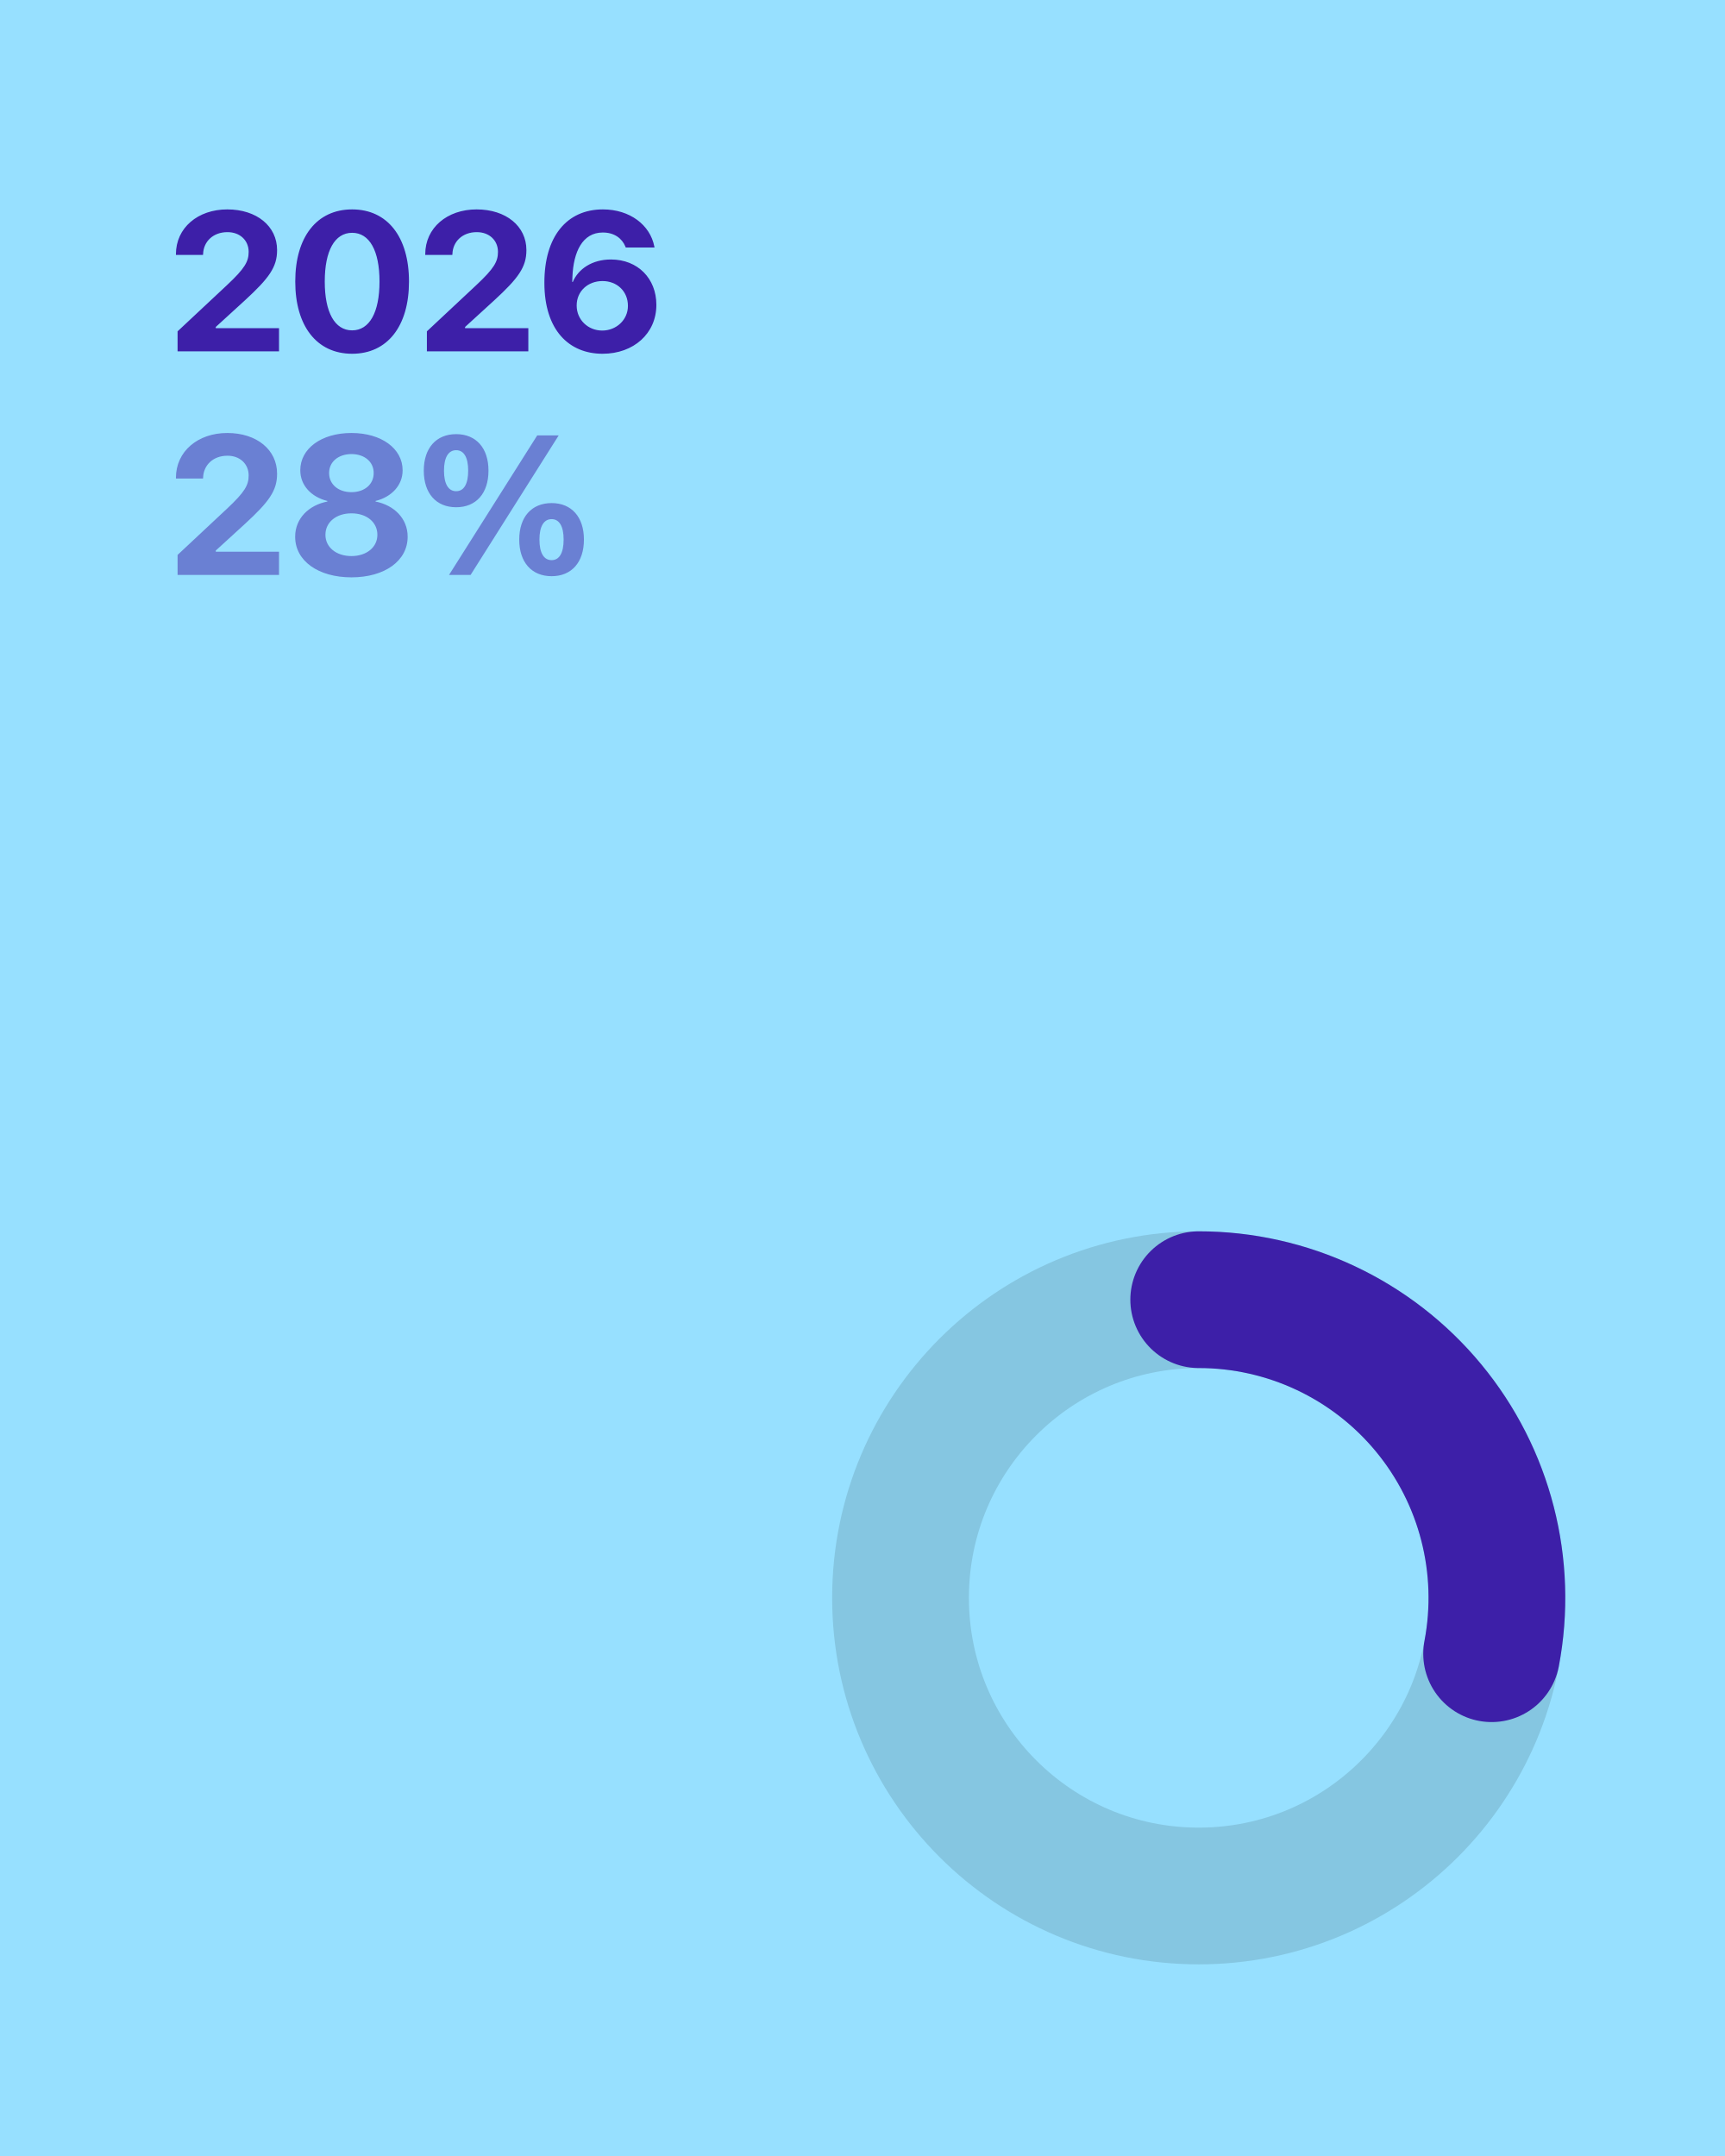
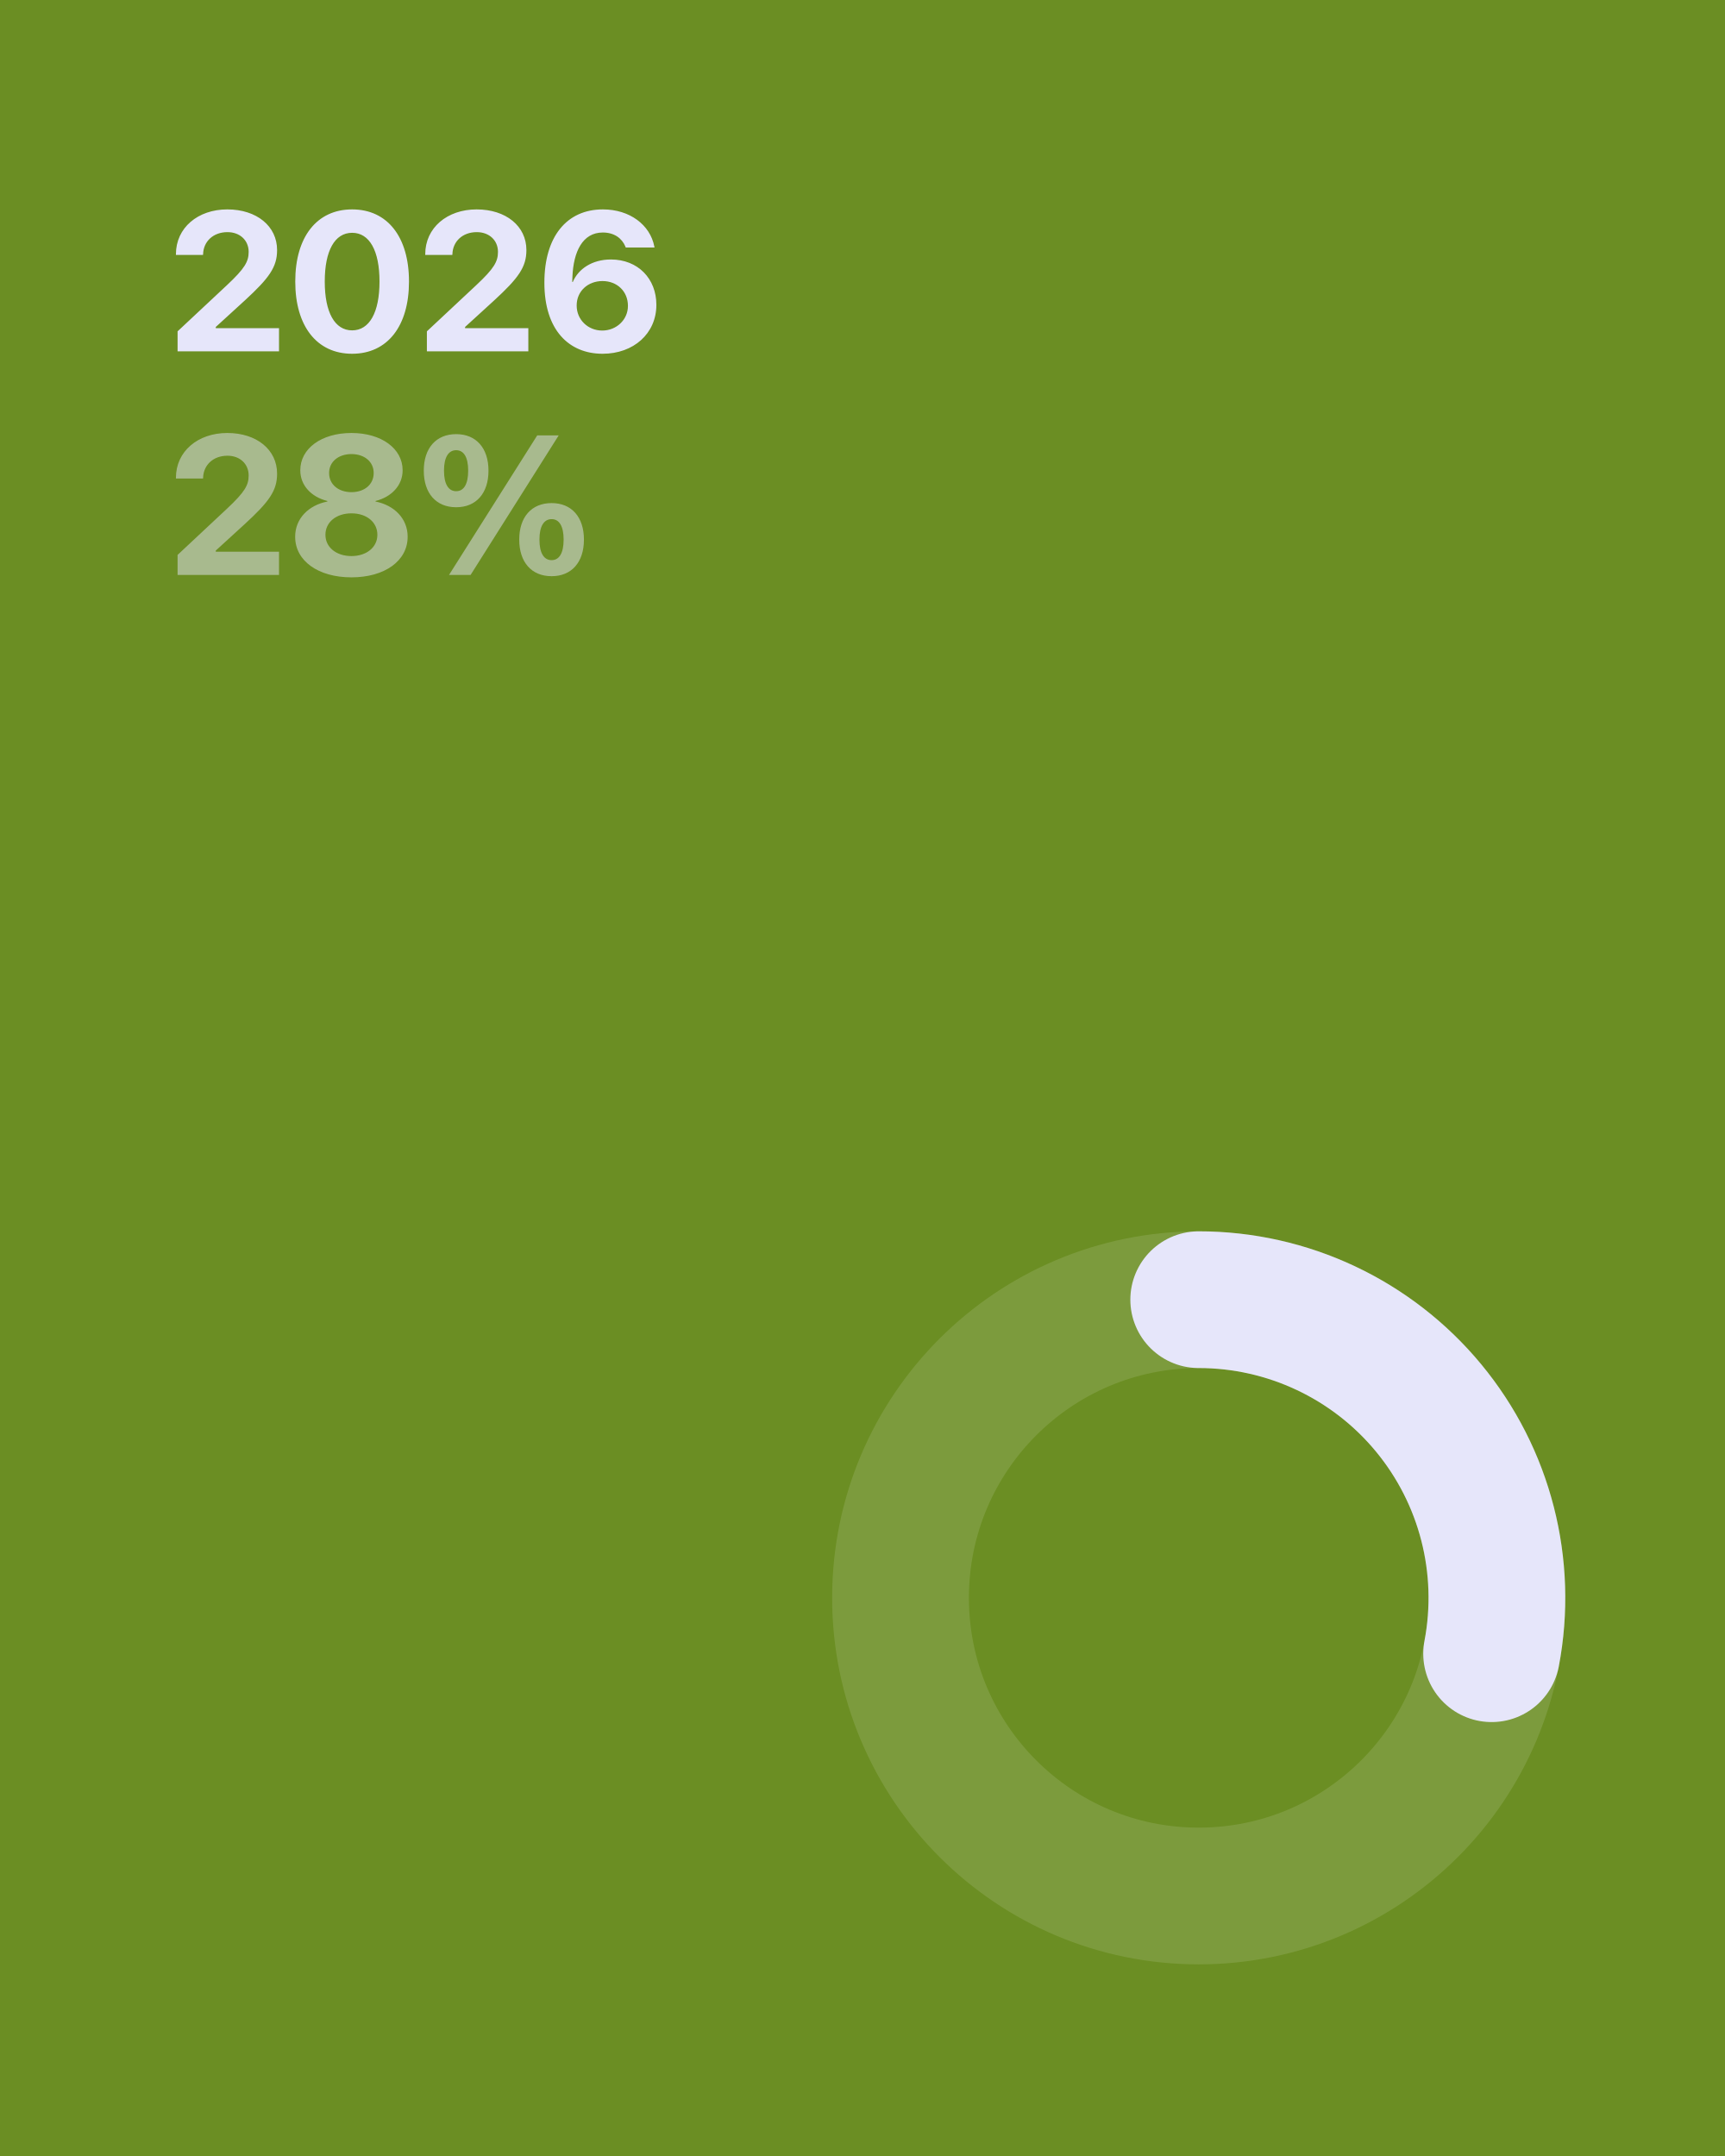
<svg xmlns="http://www.w3.org/2000/svg" viewBox="0 0 1080 1350" width="1080" height="1350">
-   <rect width="1080" height="1350" fill="#97E0FF" />
-   <circle opacity="0.12" cx="750.5" cy="1000.5" r="186.692" fill="none" stroke="#000000" stroke-width="85.617" />
-   <path d="M750.5 813.808 A186.692 186.692 0 0 1 933.885 1035.483" fill="none" stroke="#3D1FA8" stroke-width="85.617" stroke-linecap="round" stroke-linejoin="round" />
-   <path d="M111.18 220L174.69 220L174.69 205.47L135.09 205.47L135.09 204.74L153.38 188.03C168.45 174.17 173.48 167.26 173.48 156.67L173.48 156.55C173.48 141.65 160.76 131.12 142.30 131.12C123.83 131.12 110.15 142.68 110.15 159.15L110.15 159.63L127.10 159.63L127.16 159.09C127.40 151.22 133.46 145.35 142.42 145.35C150.17 145.35 155.62 150.43 155.68 157.58L155.68 157.70C155.68 163.75 153.32 168.05 142.05 178.59L111.18 207.47ZM220.46 221.51C242.62 221.51 256.06 204.14 256.06 176.35L256.06 176.22C256.06 148.43 242.62 131.12 220.46 131.12C198.30 131.12 184.86 148.43 184.86 176.22L184.86 176.35C184.86 204.14 198.30 221.51 220.46 221.51ZM220.46 206.86C209.56 206.86 203.33 195.54 203.33 176.35L203.33 176.22C203.33 157.03 209.56 145.77 220.46 145.77C231.36 145.77 237.60 157.03 237.60 176.22L237.60 176.35C237.60 195.54 231.36 206.86 220.46 206.86ZM267.27 220L330.78 220L330.78 205.47L291.18 205.47L291.18 204.74L309.47 188.03C324.54 174.17 329.57 167.26 329.57 156.67L329.57 156.55C329.57 141.65 316.85 131.12 298.39 131.12C279.92 131.12 266.24 142.68 266.24 159.15L266.24 159.63L283.19 159.63L283.25 159.09C283.49 151.22 289.55 145.35 298.51 145.35C306.26 145.35 311.71 150.43 311.77 157.58L311.77 157.70C311.77 163.75 309.41 168.05 298.14 178.59L267.27 207.47ZM377.28 221.51C396.71 221.51 410.94 208.80 410.94 190.94L410.94 190.82C410.94 174.47 399.38 162.48 382.49 162.48C370.68 162.48 362.08 168.41 358.63 176.53L358.27 176.53C358.27 175.62 358.33 174.41 358.39 173.20C359.05 157.76 364.63 145.59 377.40 145.59C384.54 145.59 389.39 149.16 391.57 154.43L391.75 154.97L409.79 154.97L409.67 154.37C407.07 140.87 394.35 131.12 377.46 131.12C354.70 131.12 340.83 148.31 340.83 176.95L340.83 177.07C340.83 206.68 356.21 221.51 377.28 221.51ZM361.05 191.36L361.05 191.24C361.05 182.34 368.08 175.98 377.22 175.98C386.30 175.98 393.14 182.40 393.14 191.48L393.14 191.60C393.14 200.20 385.94 206.98 377.04 206.98C368.08 206.98 361.05 200.14 361.05 191.36Z" fill="#3D1FA8" />
-   <path d="M111.18 360L174.69 360L174.69 345.47L135.09 345.47L135.09 344.74L153.38 328.03C168.45 314.17 173.48 307.26 173.48 296.67L173.48 296.55C173.48 281.65 160.76 271.12 142.30 271.12C123.83 271.12 110.15 282.68 110.15 299.15L110.15 299.63L127.10 299.63L127.16 299.09C127.40 291.22 133.46 285.35 142.42 285.35C150.17 285.35 155.62 290.43 155.68 297.58L155.68 297.70C155.68 303.75 153.32 308.05 142.05 318.59L111.18 347.47ZM220.04 361.51C240.87 361.51 255.22 351.16 255.22 336.14L255.22 336.02C255.22 324.70 246.80 316.35 235.12 314.04L235.12 313.68C245.17 311.20 252.07 303.87 252.07 294.55L252.07 294.43C252.07 280.93 238.87 271.12 220.04 271.12C201.15 271.12 188.01 280.93 188.01 294.43L188.01 294.55C188.01 303.87 194.85 311.20 204.96 313.68L204.96 314.04C193.22 316.35 184.80 324.70 184.80 336.02L184.80 336.14C184.80 351.16 199.21 361.51 220.04 361.51ZM220.04 308.17C211.80 308.17 206.05 303.27 206.05 296.24L206.05 296.12C206.05 289.16 211.87 284.32 220.04 284.32C228.21 284.32 233.96 289.16 233.96 296.12L233.96 296.24C233.96 303.27 228.27 308.17 220.04 308.17ZM220.04 348.19C210.47 348.19 203.75 342.62 203.75 334.93L203.75 334.81C203.75 327.06 210.41 321.43 220.04 321.43C229.67 321.43 236.27 327.06 236.27 334.81L236.27 334.93C236.27 342.62 229.54 348.19 220.04 348.19ZM285.61 317.62C298.14 317.62 305.83 308.84 305.83 294.73L305.83 294.67C305.83 280.62 298.14 271.84 285.61 271.84C273.02 271.84 265.33 280.62 265.33 294.67L265.33 294.73C265.33 308.84 273.02 317.62 285.61 317.62ZM294.63 360L349.79 272.63L336.35 272.63L281.13 360ZM285.61 307.57C280.71 307.57 277.98 303.03 277.98 294.73L277.98 294.67C277.98 286.44 280.71 281.89 285.61 281.89C290.46 281.89 293.12 286.44 293.12 294.67L293.12 294.73C293.12 303.03 290.46 307.57 285.61 307.57ZM345.37 360.79C357.90 360.79 365.59 352.01 365.59 337.90L365.59 337.84C365.59 323.79 357.90 315.01 345.37 315.01C332.78 315.01 325.09 323.79 325.09 337.84L325.09 337.90C325.09 352.01 332.78 360.79 345.37 360.79ZM345.37 350.74C340.47 350.74 337.74 346.20 337.74 337.90L337.74 337.84C337.74 329.61 340.47 325.06 345.37 325.06C350.21 325.06 352.88 329.61 352.88 337.84L352.88 337.90C352.88 346.20 350.21 350.74 345.37 350.74Z" fill="#3D1FA8" opacity="0.5" />
+   <rect width="1080" height="1350" fill="#6B8E23" />
+   <circle opacity="0.12" cx="750.5" cy="1000.5" r="186.692" fill="none" stroke="#FFFFFF" stroke-width="85.617" />
+   <path d="M750.5 813.808 A186.692 186.692 0 0 1 933.885 1035.483" fill="none" stroke="#E6E6FA" stroke-width="85.617" stroke-linecap="round" stroke-linejoin="round" />
+   <path d="M111.18 220L174.69 220L174.69 205.47L135.09 205.47L135.09 204.74L153.38 188.03C168.45 174.17 173.48 167.26 173.48 156.67L173.48 156.55C173.48 141.65 160.76 131.12 142.30 131.12C123.83 131.12 110.15 142.68 110.15 159.15L110.15 159.63L127.10 159.63L127.16 159.09C127.40 151.22 133.46 145.35 142.42 145.35C150.17 145.35 155.62 150.43 155.68 157.58L155.68 157.70C155.68 163.75 153.32 168.05 142.05 178.59L111.18 207.47ZM220.46 221.51C242.62 221.51 256.06 204.14 256.06 176.35L256.06 176.22C256.06 148.43 242.62 131.12 220.46 131.12C198.30 131.12 184.86 148.43 184.86 176.22L184.86 176.35C184.86 204.14 198.30 221.51 220.46 221.51ZM220.46 206.86C209.56 206.86 203.33 195.54 203.33 176.35L203.33 176.22C203.33 157.03 209.56 145.77 220.46 145.77C231.36 145.77 237.60 157.03 237.60 176.22L237.60 176.35C237.60 195.54 231.36 206.86 220.46 206.86ZM267.27 220L330.78 220L330.78 205.47L291.18 205.47L291.18 204.74L309.47 188.03C324.54 174.17 329.57 167.26 329.57 156.67L329.57 156.55C329.57 141.65 316.85 131.12 298.39 131.12C279.92 131.12 266.24 142.68 266.24 159.15L266.24 159.63L283.19 159.63L283.25 159.09C283.49 151.22 289.55 145.35 298.51 145.35C306.26 145.35 311.71 150.43 311.77 157.58L311.77 157.70C311.77 163.75 309.41 168.05 298.14 178.59L267.27 207.47ZM377.28 221.51C396.71 221.51 410.94 208.80 410.94 190.94L410.94 190.82C410.94 174.47 399.38 162.48 382.49 162.48C370.68 162.48 362.08 168.41 358.63 176.53L358.27 176.53C358.27 175.62 358.33 174.41 358.39 173.20C359.05 157.76 364.63 145.59 377.40 145.59C384.54 145.59 389.39 149.16 391.57 154.43L391.75 154.97L409.79 154.97L409.67 154.37C407.07 140.87 394.35 131.12 377.46 131.12C354.70 131.12 340.83 148.31 340.83 176.95L340.83 177.07C340.83 206.68 356.21 221.51 377.28 221.51ZM361.05 191.36L361.05 191.24C361.05 182.34 368.08 175.98 377.22 175.98C386.30 175.98 393.14 182.40 393.14 191.48L393.14 191.60C393.14 200.20 385.94 206.98 377.04 206.98C368.08 206.98 361.05 200.14 361.05 191.36Z" fill="#E6E6FA" />
+   <path d="M111.18 360L174.69 360L174.69 345.47L135.09 345.47L135.09 344.74L153.38 328.03C168.45 314.17 173.48 307.26 173.48 296.67L173.48 296.55C173.48 281.65 160.76 271.12 142.30 271.12C123.83 271.12 110.15 282.68 110.15 299.15L110.15 299.63L127.10 299.63L127.16 299.09C127.40 291.22 133.46 285.35 142.42 285.35C150.17 285.35 155.62 290.43 155.68 297.58L155.68 297.70C155.68 303.75 153.32 308.05 142.05 318.59L111.18 347.47ZM220.04 361.51C240.87 361.51 255.22 351.16 255.22 336.14L255.22 336.02C255.22 324.70 246.80 316.35 235.12 314.04L235.12 313.68C245.17 311.20 252.07 303.87 252.07 294.55L252.07 294.43C252.07 280.93 238.87 271.12 220.04 271.12C201.15 271.12 188.01 280.93 188.01 294.43L188.01 294.55C188.01 303.87 194.85 311.20 204.96 313.68L204.96 314.04C193.22 316.35 184.80 324.70 184.80 336.02L184.80 336.14C184.80 351.16 199.21 361.51 220.04 361.51ZM220.04 308.17C211.80 308.17 206.05 303.27 206.05 296.24L206.05 296.12C206.05 289.16 211.87 284.32 220.04 284.32C228.21 284.32 233.96 289.16 233.96 296.12L233.96 296.24C233.96 303.27 228.27 308.17 220.04 308.17ZM220.04 348.19C210.47 348.19 203.75 342.62 203.75 334.93L203.75 334.81C203.75 327.06 210.41 321.43 220.04 321.43C229.67 321.43 236.27 327.06 236.27 334.81L236.27 334.93C236.27 342.62 229.54 348.19 220.04 348.19ZM285.61 317.62C298.14 317.62 305.83 308.84 305.83 294.73L305.83 294.67C305.83 280.62 298.14 271.84 285.61 271.84C273.02 271.84 265.33 280.62 265.33 294.67L265.33 294.73C265.33 308.84 273.02 317.62 285.61 317.62ZM294.63 360L349.79 272.63L336.35 272.63L281.13 360ZM285.61 307.57C280.71 307.57 277.98 303.03 277.98 294.73L277.98 294.67C277.98 286.44 280.71 281.89 285.61 281.89C290.46 281.89 293.12 286.44 293.12 294.67L293.12 294.73C293.12 303.03 290.46 307.57 285.61 307.57ZM345.37 360.79C357.90 360.79 365.59 352.01 365.59 337.90L365.59 337.84C365.59 323.79 357.90 315.01 345.37 315.01C332.78 315.01 325.09 323.79 325.09 337.84L325.09 337.90C325.09 352.01 332.78 360.79 345.37 360.79ZM345.37 350.74C340.47 350.74 337.74 346.20 337.74 337.90L337.74 337.84C337.74 329.61 340.47 325.06 345.37 325.06C350.21 325.06 352.88 329.61 352.88 337.84L352.88 337.90C352.88 346.20 350.21 350.74 345.37 350.74Z" fill="#E6E6FA" opacity="0.5" />
</svg>
